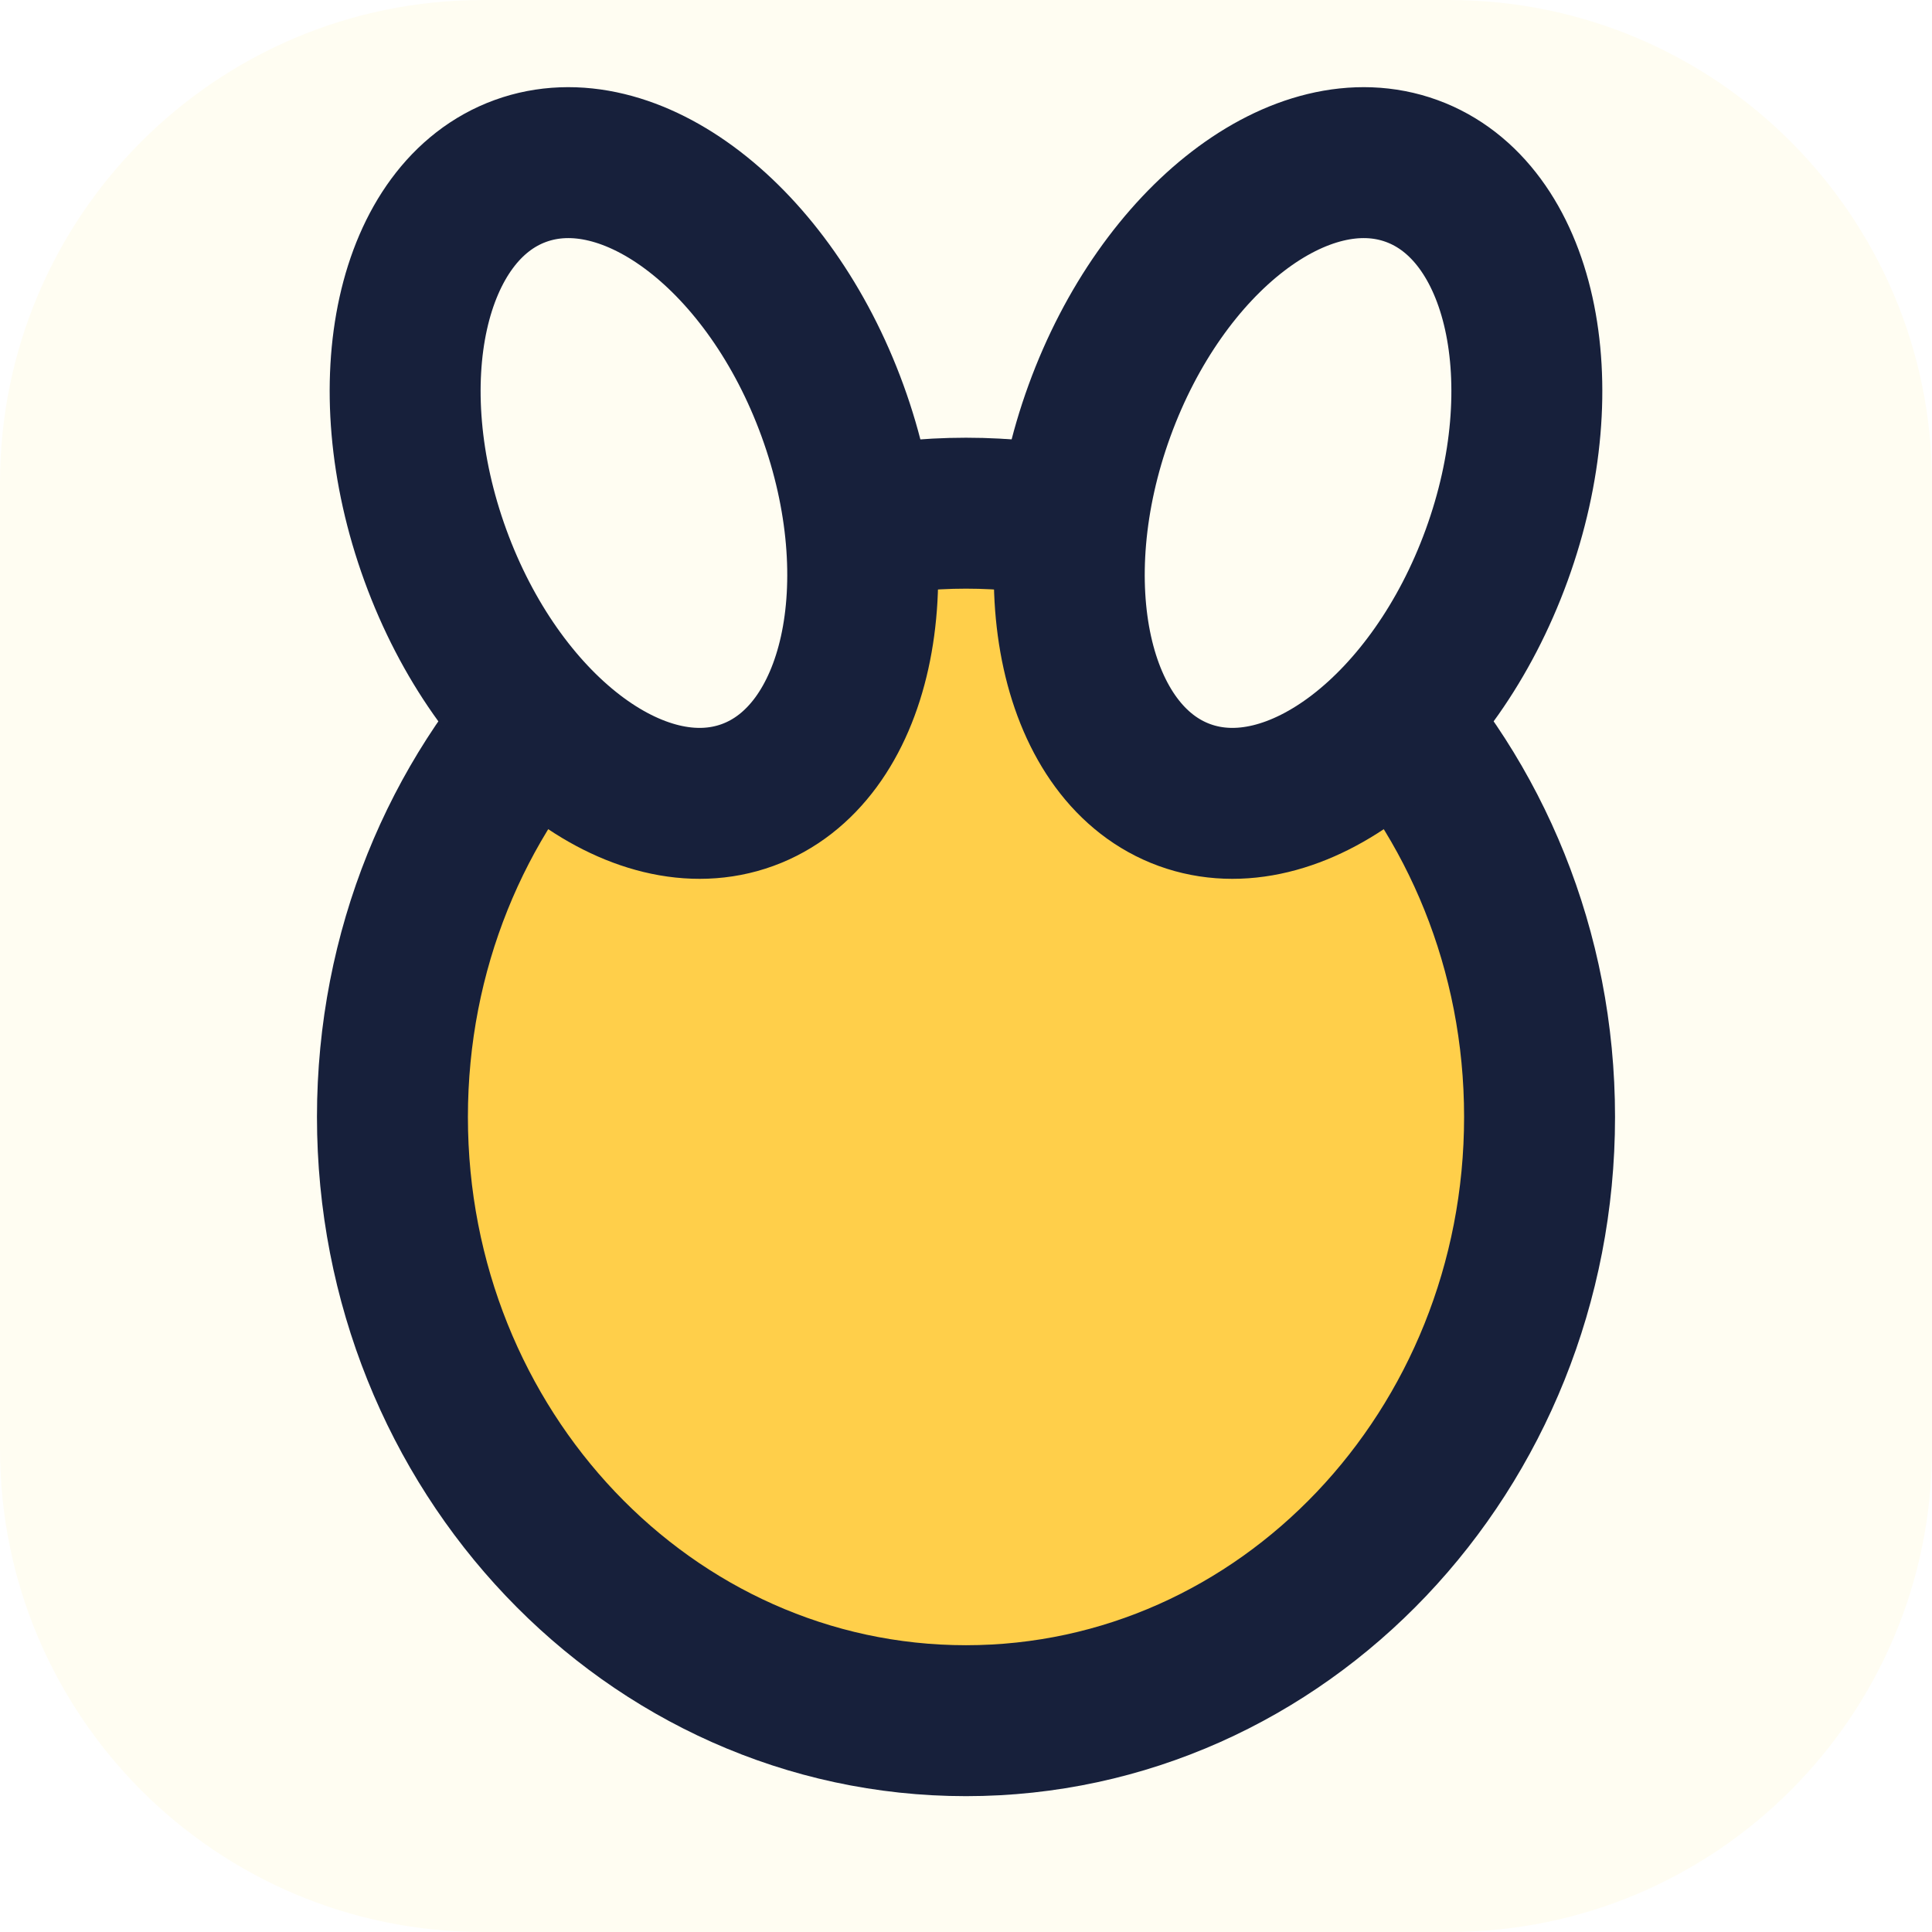
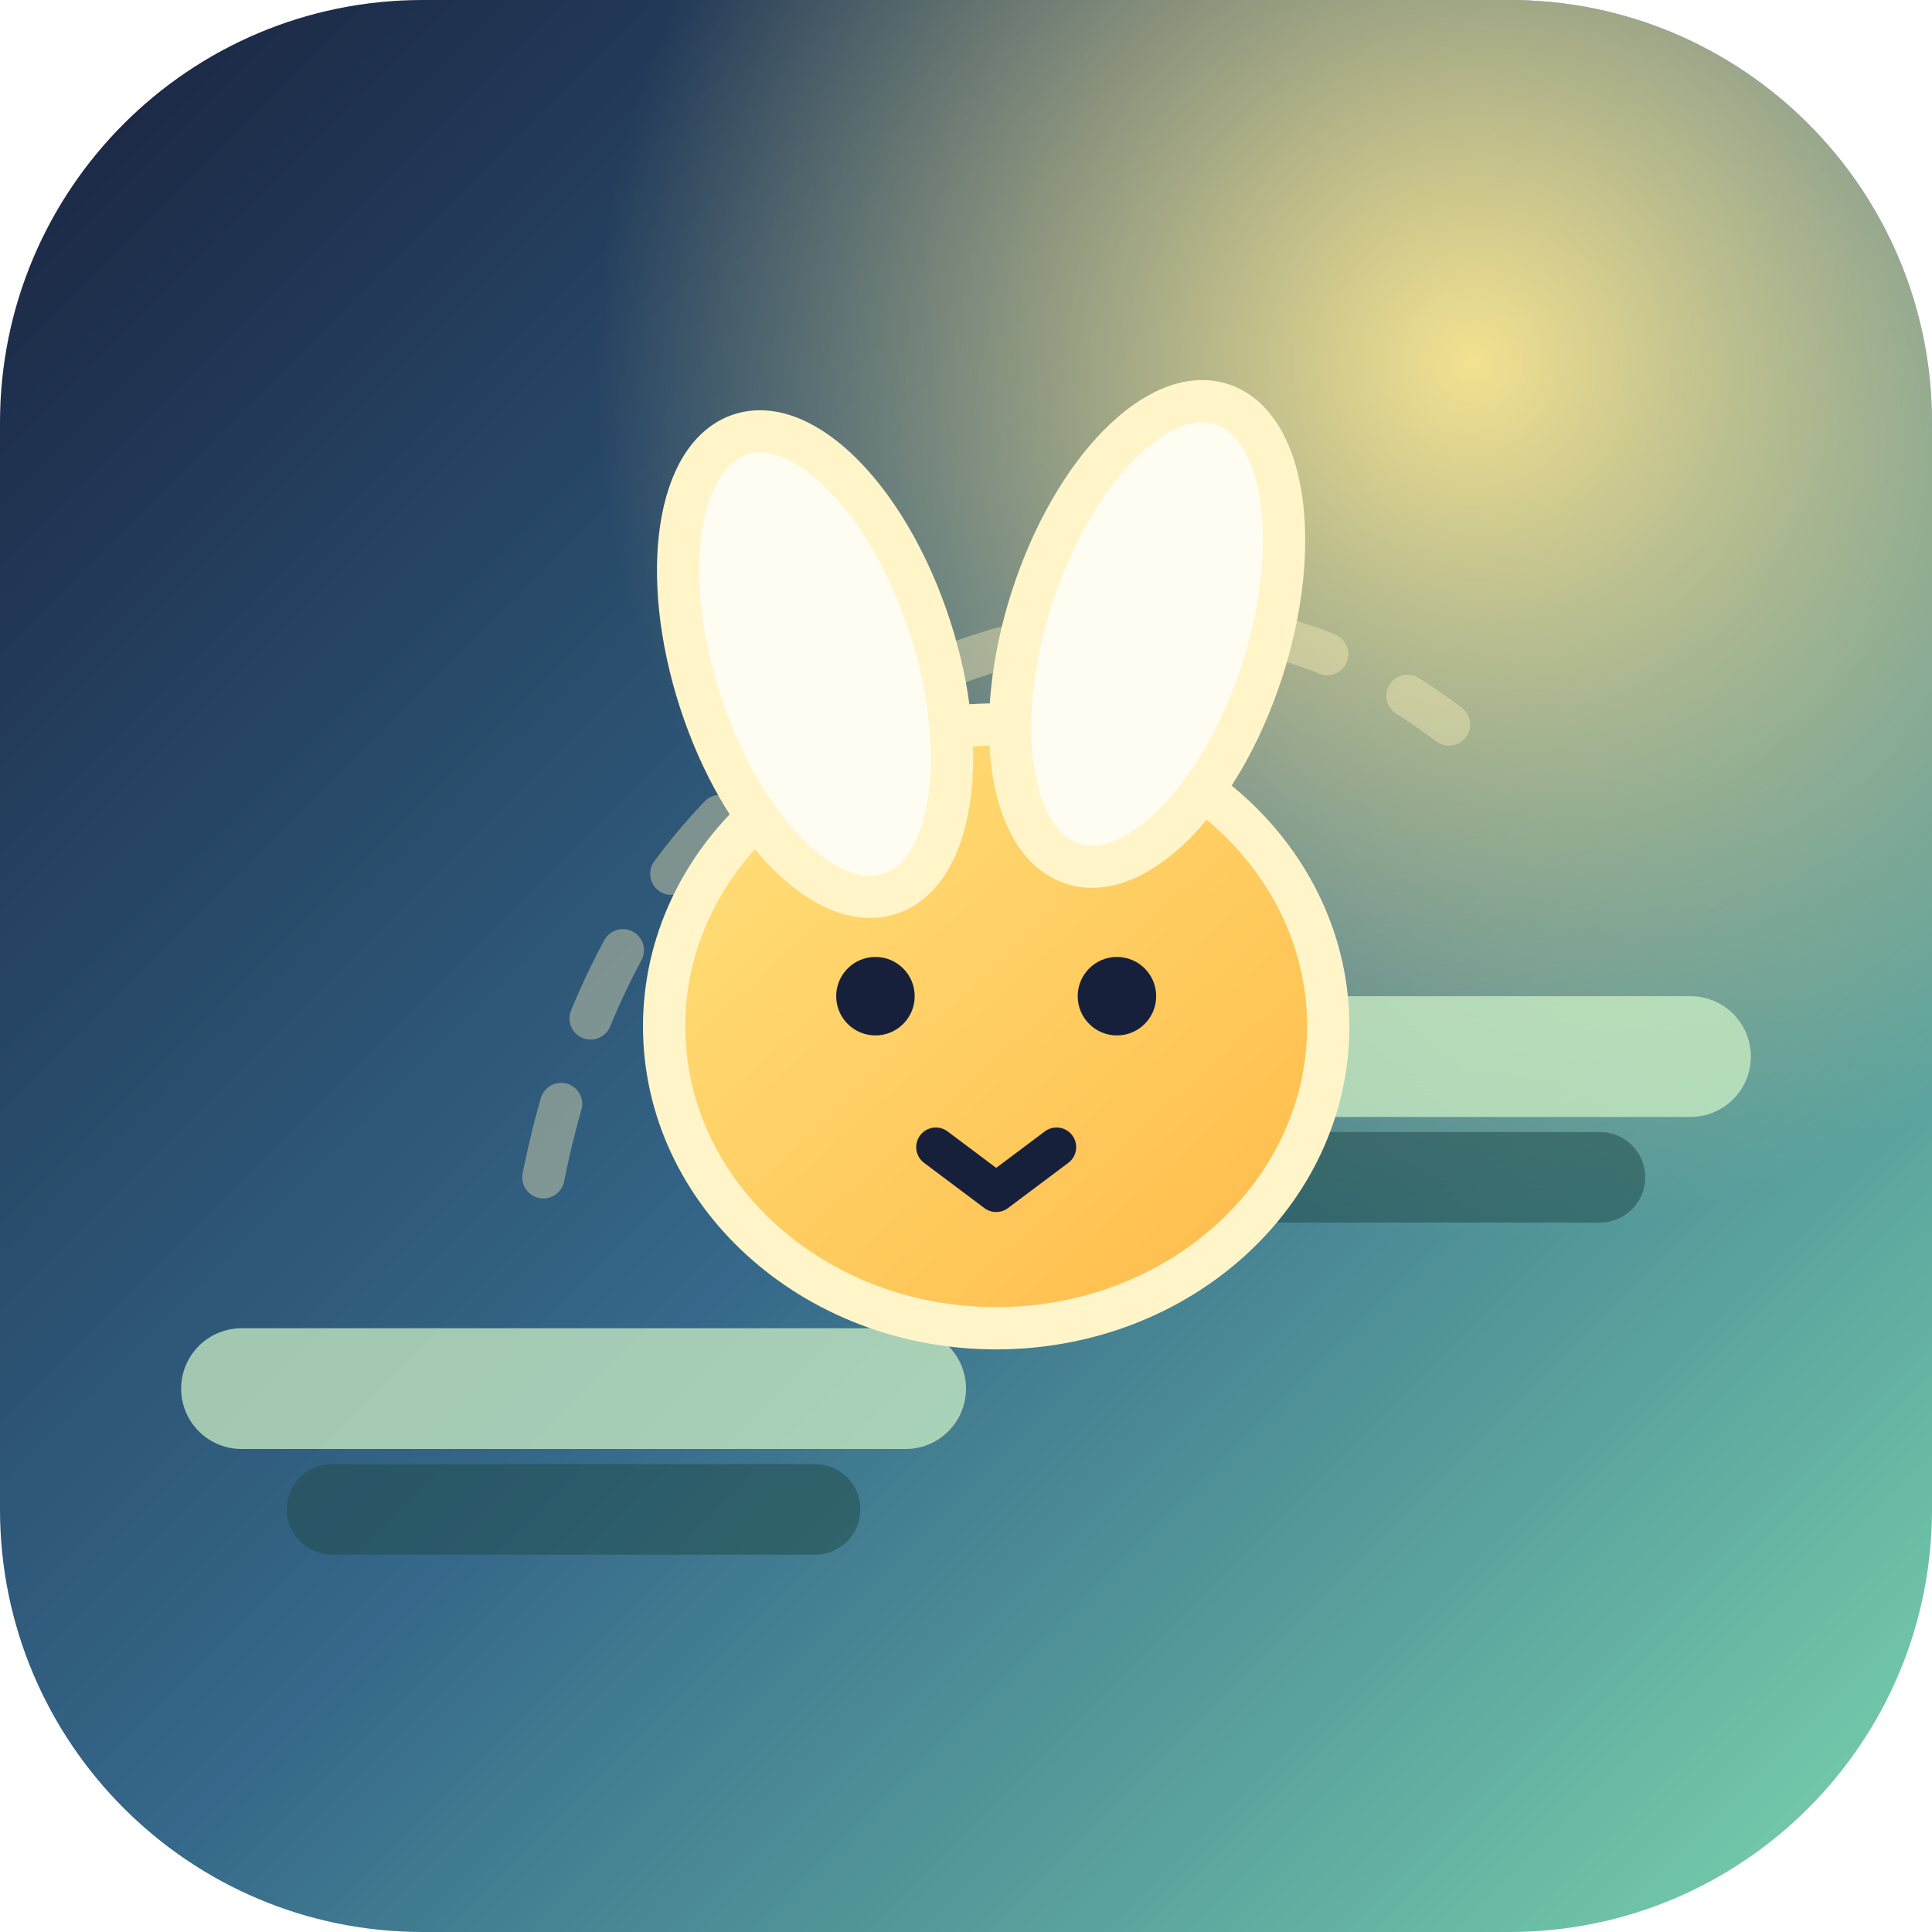
<svg xmlns="http://www.w3.org/2000/svg" viewBox="0 0 64 64">
-   <rect width="64" height="64" rx="16" fill="#fffdf2" />
-   <ellipse cx="32" cy="37" rx="19" ry="20" fill="#ffcf4a" stroke="#17203b" stroke-width="5" />
-   <ellipse cx="21" cy="16" rx="7" ry="11" transform="rotate(-20 21 16)" fill="#fffdf2" stroke="#17203b" stroke-width="5" />
-   <ellipse cx="43" cy="16" rx="7" ry="11" transform="rotate(20 43 16)" fill="#fffdf2" stroke="#17203b" stroke-width="5" />
+   <defs>
+     <linearGradient id="bg" x1="0%" y1="0%" x2="100%" y2="100%">
+       <stop stop-color="#18213d" />
+       <stop offset=".52" stop-color="#35688a" />
+       <stop offset="1" stop-color="#7bd6ae" />
+     </linearGradient>
+     <radialGradient id="sun" cx="76%" cy="19%" r="45%">
+       <stop stop-color="#ffe991" stop-opacity=".94" />
+       <stop offset="1" stop-color="#ffe991" stop-opacity="0" />
+     </radialGradient>
+     <linearGradient id="runner" x1="0%" y1="0%" x2="100%" y2="100%">
+       <stop stop-color="#ffe27d" />
+       <stop offset="1" stop-color="#ffb947" />
+     </linearGradient>
+   </defs>
+   <rect width="64" height="64" rx="14" fill="url(#bg)" />
+   <rect width="64" height="64" rx="14" fill="url(#sun)" />
+   <path d="M8 46h22M39 35h17" fill="none" stroke="#d0f3c6" stroke-opacity=".72" stroke-width="4" stroke-linecap="round" />
+   <path d="M11 50h16M42 39h11" fill="none" stroke="#214d4d" stroke-opacity=".55" stroke-width="3" stroke-linecap="round" />
+   <path d="M18 39c2-10 8-16 17-18 5-1 9 0 13 3" fill="none" stroke="#fff3b9" stroke-opacity=".38" stroke-width="1.4" stroke-dasharray="2.5 3" stroke-linecap="round" />
+   <ellipse cx="33" cy="34" rx="11" ry="10" fill="url(#runner)" stroke="#fff5c9" stroke-width="1.4" />
+   <ellipse cx="27" cy="22" rx="4" ry="8" fill="#fffdf2" stroke="#fff5c9" stroke-width="1.4" transform="rotate(-18 27 22)" />
+   <ellipse cx="38" cy="21" rx="4" ry="8" fill="#fffdf2" stroke="#fff5c9" stroke-width="1.4" transform="rotate(18 38 21)" />
+   <circle cx="29" cy="33" r="1.3" fill="#17203b" />
+   <circle cx="37" cy="33" r="1.3" fill="#17203b" />
+   <path d="m31 38 2 1.5 2-1.5" fill="none" stroke="#17203b" stroke-width="1.3" stroke-linecap="round" stroke-linejoin="round" />
</svg>
